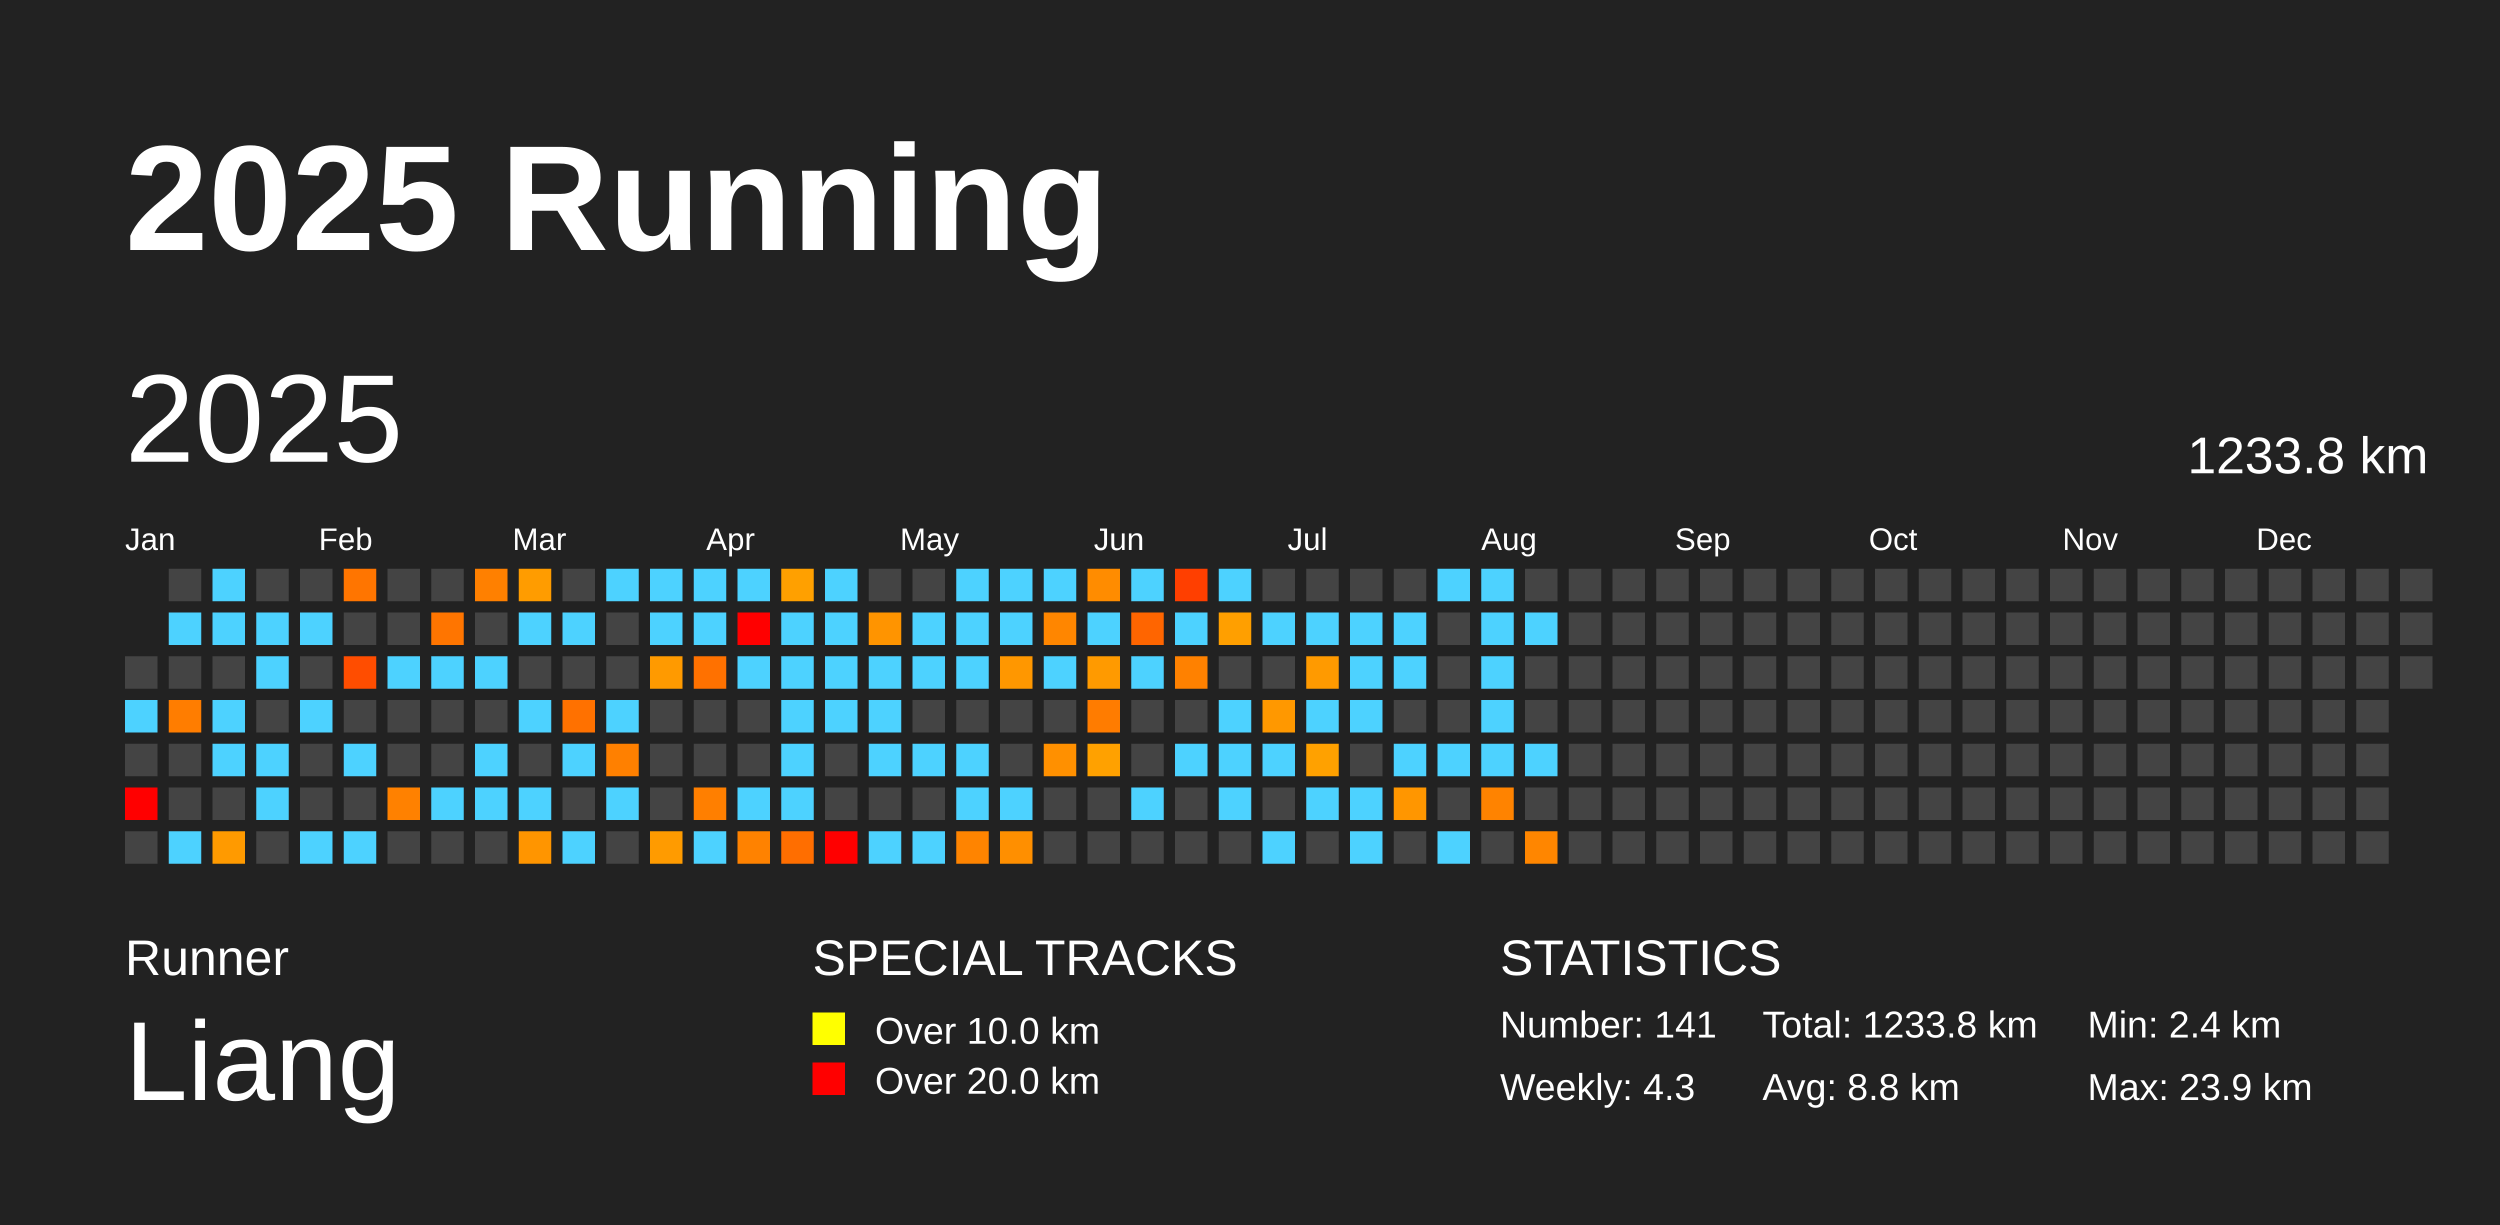
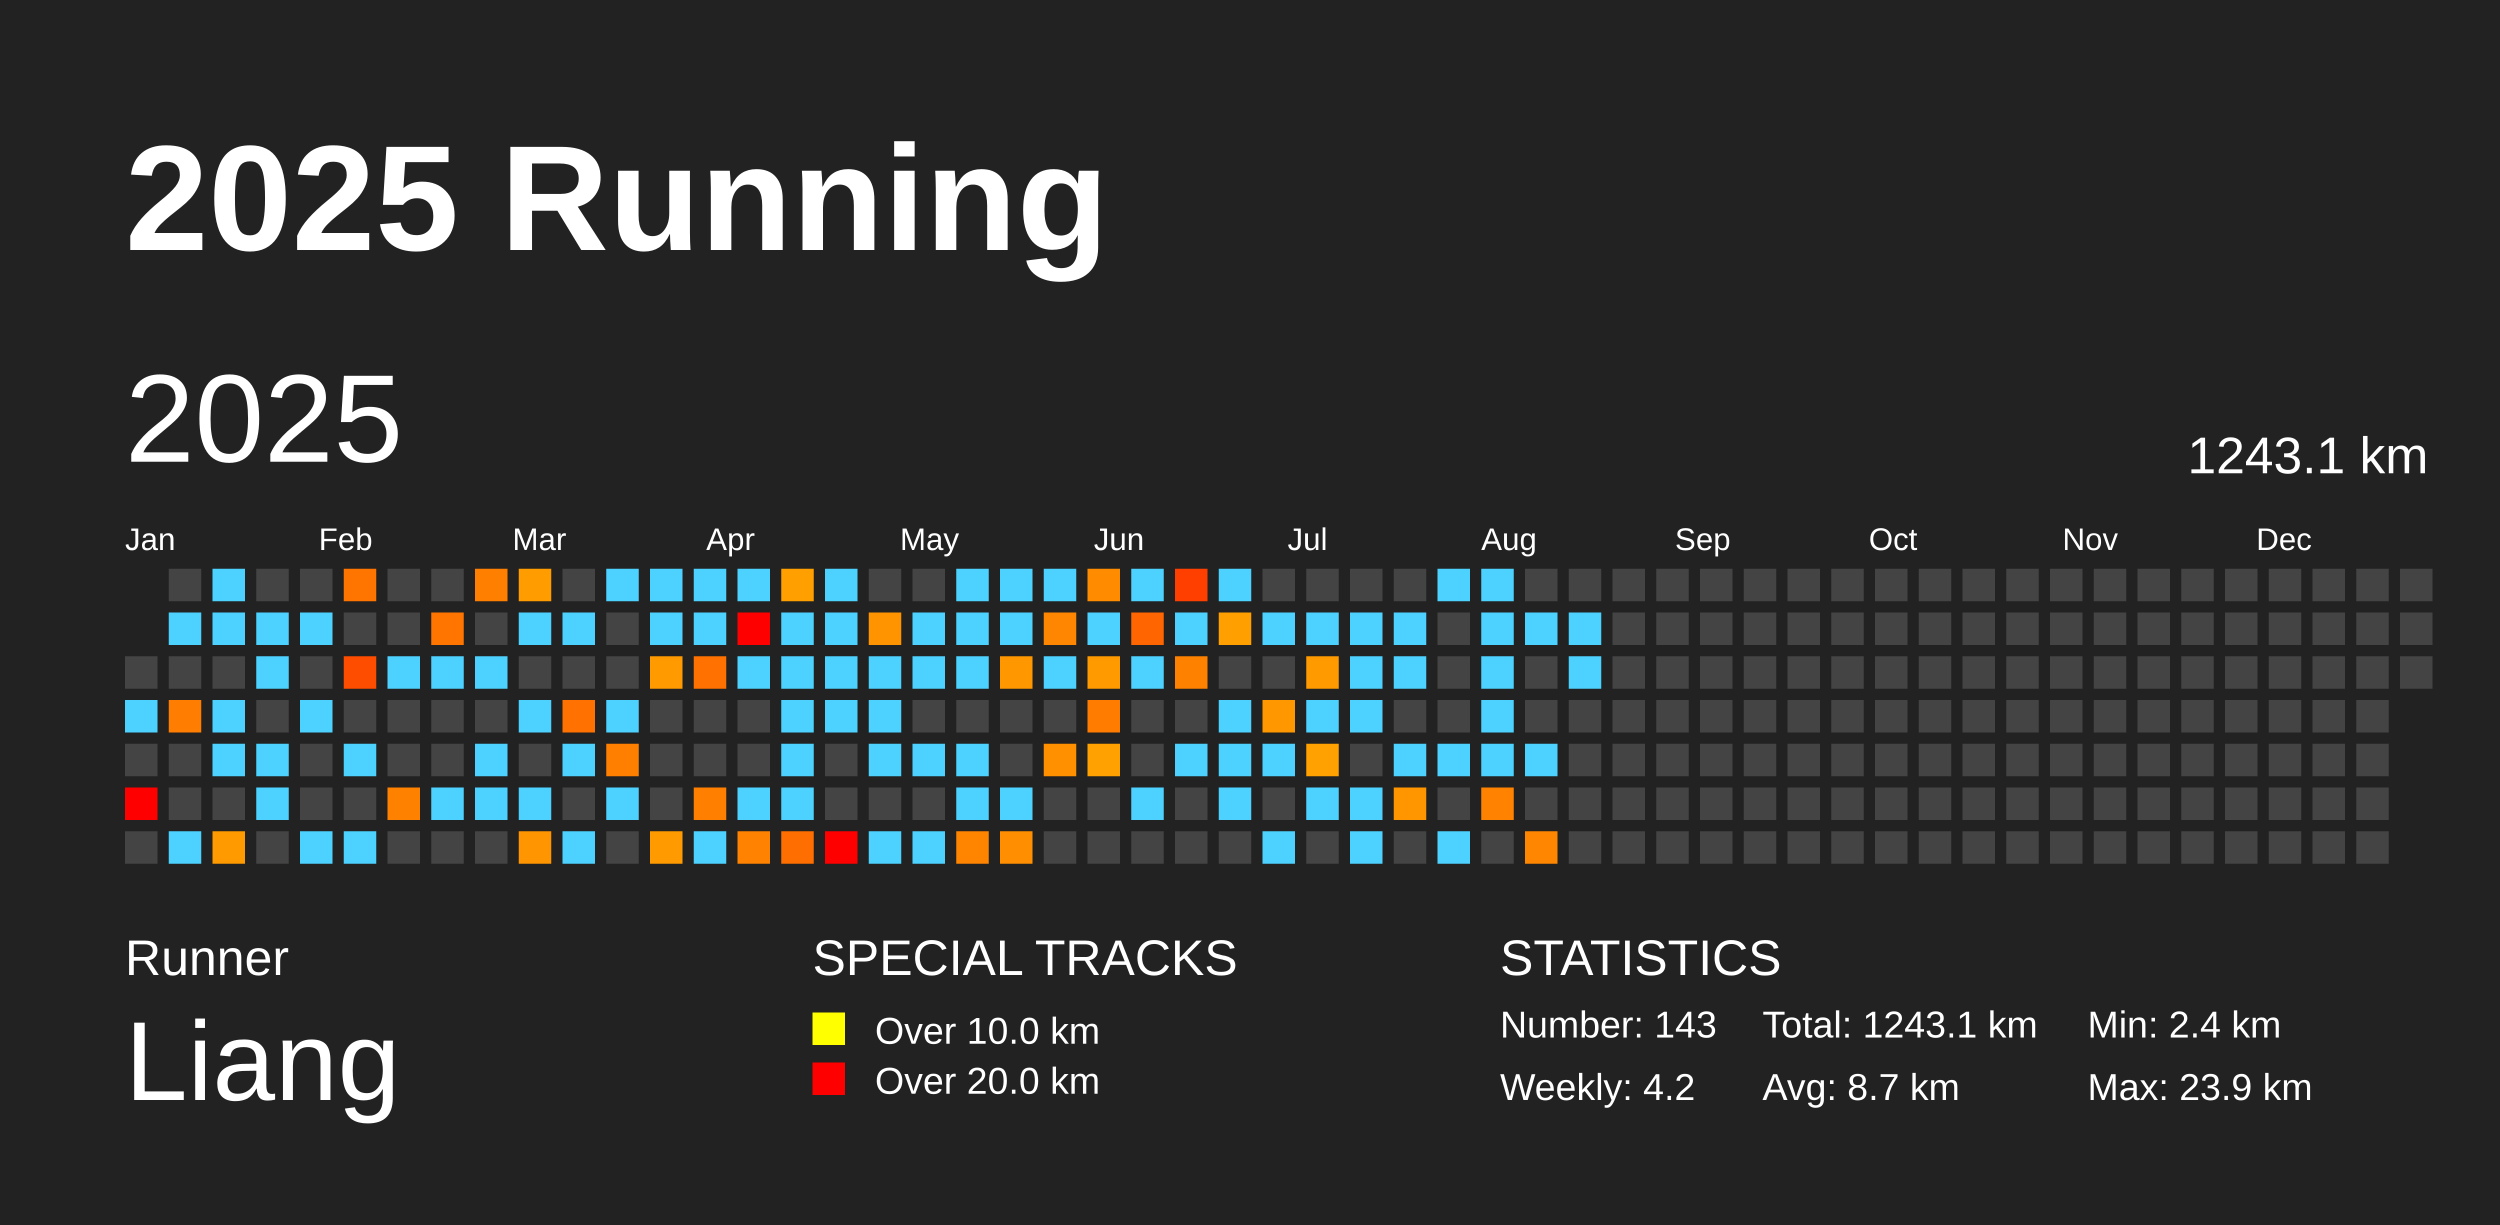
<svg xmlns="http://www.w3.org/2000/svg" baseProfile="full" height="98mm" version="1.1" viewBox="0,0,200,98" width="200mm">
  <defs />
  <rect fill="#222222" height="98" width="200" x="0" y="0" />
  <text fill="#FFFFFF" style="font-size:12px; font-family:Arial; font-weight:bold;" x="10" y="20">2025 Running</text>
  <text fill="#FFFFFF" style="font-size:4px; font-family:Arial" x="10" y="78">Runner</text>
  <text fill="#FFFFFF" style="font-size:9px; font-family:Arial" x="10" y="88">Liang</text>
  <text fill="#FFFFFF" style="font-size:4px; font-family:Arial" x="65" y="78">SPECIAL TRACKS</text>
  <rect fill="yellow" height="2.6" width="2.6" x="65" y="81" />
  <text fill="#FFFFFF" style="font-size:3px; font-family:Arial" x="70" y="83.5">Over 10.0 km</text>
  <rect fill="red" height="2.6" width="2.6" x="65" y="85" />
  <text fill="#FFFFFF" style="font-size:3px; font-family:Arial" x="70" y="87.5">Over 20.0 km</text>
  <text fill="#FFFFFF" style="font-size:4px; font-family:Arial" x="120" y="78">STATISTICS</text>
-   <text fill="#FFFFFF" style="font-size:3px; font-family:Arial" x="120" y="83">Number: 141</text>
-   <text fill="#FFFFFF" style="font-size:3px; font-family:Arial" x="120" y="88">Weekly: 4.3</text>
-   <text fill="#FFFFFF" style="font-size:3px; font-family:Arial" x="141" y="83">Total: 1233.8 km</text>
-   <text fill="#FFFFFF" style="font-size:3px; font-family:Arial" x="141" y="88">Avg: 8.8 km</text>
+   <text fill="#FFFFFF" style="font-size:3px; font-family:Arial" x="120" y="83">Number: 143</text>
+   <text fill="#FFFFFF" style="font-size:3px; font-family:Arial" x="120" y="88">Weekly: 4.2</text>
+   <text fill="#FFFFFF" style="font-size:3px; font-family:Arial" x="141" y="83">Total: 1243.1 km</text>
+   <text fill="#FFFFFF" style="font-size:3px; font-family:Arial" x="141" y="88">Avg: 8.7 km</text>
  <text fill="#FFFFFF" style="font-size:3px; font-family:Arial" x="167" y="83">Min: 2.4 km</text>
  <text fill="#FFFFFF" style="font-size:3px; font-family:Arial" x="167" y="88">Max: 23.9 km</text>
  <text dominant-baseline="hanging" fill="#FFFFFF" style="font-size:10.0px; font-family:Arial;" x="10" y="30">2025</text>
-   <text dominant-baseline="hanging" fill="#FFFFFF" style="font-size:4.125px; font-family:Arial;" x="175" y="35">1233.8 km</text>
+   <text dominant-baseline="hanging" fill="#FFFFFF" style="font-size:4.125px; font-family:Arial;" x="175" y="35">1243.1 km</text>
  <text fill="#FFFFFF" style="font-size:2.5px; font-family:Arial" x="10.0" y="44">Jan</text>
  <text fill="#FFFFFF" style="font-size:2.5px; font-family:Arial" x="25.5" y="44">Feb</text>
  <text fill="#FFFFFF" style="font-size:2.5px; font-family:Arial" x="41.0" y="44">Mar</text>
  <text fill="#FFFFFF" style="font-size:2.5px; font-family:Arial" x="56.5" y="44">Apr</text>
  <text fill="#FFFFFF" style="font-size:2.5px; font-family:Arial" x="72.0" y="44">May</text>
  <text fill="#FFFFFF" style="font-size:2.5px; font-family:Arial" x="87.5" y="44">Jun</text>
  <text fill="#FFFFFF" style="font-size:2.5px; font-family:Arial" x="103.0" y="44">Jul</text>
  <text fill="#FFFFFF" style="font-size:2.5px; font-family:Arial" x="118.5" y="44">Aug</text>
  <text fill="#FFFFFF" style="font-size:2.5px; font-family:Arial" x="134.0" y="44">Sep</text>
  <text fill="#FFFFFF" style="font-size:2.5px; font-family:Arial" x="149.5" y="44">Oct</text>
  <text fill="#FFFFFF" style="font-size:2.5px; font-family:Arial" x="165.0" y="44">Nov</text>
  <text fill="#FFFFFF" style="font-size:2.5px; font-family:Arial" x="180.5" y="44">Dec</text>
  <rect fill="#444444" height="2.6" width="2.6" x="10.0" y="52.5" />
  <rect fill="#4dd2ff" height="2.6" width="2.6" x="10.0" y="56.0" />
  <rect fill="#444444" height="2.6" width="2.6" x="10.0" y="59.5" />
  <rect fill="red" height="2.6" width="2.6" x="10.0" y="63.0" />
  <rect fill="#444444" height="2.6" width="2.6" x="10.0" y="66.5" />
  <rect fill="#444444" height="2.6" width="2.6" x="13.5" y="45.5" />
  <rect fill="#4dd2ff" height="2.6" width="2.6" x="13.5" y="49.0" />
  <rect fill="#444444" height="2.6" width="2.6" x="13.5" y="52.5" />
  <rect fill="#ff7d00" height="2.6" width="2.6" x="13.5" y="56.0" />
  <rect fill="#444444" height="2.6" width="2.6" x="13.5" y="59.5" />
  <rect fill="#444444" height="2.6" width="2.6" x="13.5" y="63.0" />
  <rect fill="#4dd2ff" height="2.6" width="2.6" x="13.5" y="66.5" />
  <rect fill="#4dd2ff" height="2.6" width="2.6" x="17.0" y="45.5" />
  <rect fill="#4dd2ff" height="2.6" width="2.6" x="17.0" y="49.0" />
  <rect fill="#444444" height="2.6" width="2.6" x="17.0" y="52.5" />
  <rect fill="#4dd2ff" height="2.6" width="2.6" x="17.0" y="56.0" />
  <rect fill="#4dd2ff" height="2.6" width="2.6" x="17.0" y="59.5" />
  <rect fill="#444444" height="2.6" width="2.6" x="17.0" y="63.0" />
  <rect fill="#ff9a00" height="2.6" width="2.6" x="17.0" y="66.5" />
  <rect fill="#444444" height="2.6" width="2.6" x="20.5" y="45.5" />
  <rect fill="#4dd2ff" height="2.6" width="2.6" x="20.5" y="49.0" />
  <rect fill="#4dd2ff" height="2.6" width="2.6" x="20.5" y="52.5" />
  <rect fill="#444444" height="2.6" width="2.6" x="20.5" y="56.0" />
  <rect fill="#4dd2ff" height="2.6" width="2.6" x="20.5" y="59.5" />
  <rect fill="#4dd2ff" height="2.6" width="2.6" x="20.5" y="63.0" />
  <rect fill="#444444" height="2.6" width="2.6" x="20.5" y="66.5" />
  <rect fill="#444444" height="2.6" width="2.6" x="24.0" y="45.5" />
  <rect fill="#4dd2ff" height="2.6" width="2.6" x="24.0" y="49.0" />
  <rect fill="#444444" height="2.6" width="2.6" x="24.0" y="52.5" />
  <rect fill="#4dd2ff" height="2.6" width="2.6" x="24.0" y="56.0" />
  <rect fill="#444444" height="2.6" width="2.6" x="24.0" y="59.5" />
  <rect fill="#444444" height="2.6" width="2.6" x="24.0" y="63.0" />
  <rect fill="#4dd2ff" height="2.6" width="2.6" x="24.0" y="66.5" />
  <rect fill="#ff7500" height="2.6" width="2.6" x="27.5" y="45.5" />
  <rect fill="#444444" height="2.6" width="2.6" x="27.5" y="49.0" />
  <rect fill="#ff4d00" height="2.6" width="2.6" x="27.5" y="52.5" />
  <rect fill="#444444" height="2.6" width="2.6" x="27.5" y="56.0" />
  <rect fill="#4dd2ff" height="2.6" width="2.6" x="27.5" y="59.5" />
  <rect fill="#444444" height="2.6" width="2.6" x="27.5" y="63.0" />
  <rect fill="#4dd2ff" height="2.6" width="2.6" x="27.5" y="66.5" />
  <rect fill="#444444" height="2.6" width="2.6" x="31.0" y="45.5" />
  <rect fill="#444444" height="2.6" width="2.6" x="31.0" y="49.0" />
  <rect fill="#4dd2ff" height="2.6" width="2.6" x="31.0" y="52.5" />
  <rect fill="#444444" height="2.6" width="2.6" x="31.0" y="56.0" />
  <rect fill="#444444" height="2.6" width="2.6" x="31.0" y="59.5" />
  <rect fill="#ff8100" height="2.6" width="2.6" x="31.0" y="63.0" />
  <rect fill="#444444" height="2.6" width="2.6" x="31.0" y="66.5" />
  <rect fill="#444444" height="2.6" width="2.6" x="34.5" y="45.5" />
  <rect fill="#ff7500" height="2.6" width="2.6" x="34.5" y="49.0" />
  <rect fill="#4dd2ff" height="2.6" width="2.6" x="34.5" y="52.5" />
  <rect fill="#444444" height="2.6" width="2.6" x="34.5" y="56.0" />
  <rect fill="#444444" height="2.6" width="2.6" x="34.5" y="59.5" />
  <rect fill="#4dd2ff" height="2.6" width="2.6" x="34.5" y="63.0" />
  <rect fill="#444444" height="2.6" width="2.6" x="34.5" y="66.5" />
  <rect fill="#ff8000" height="2.6" width="2.6" x="38.0" y="45.5" />
  <rect fill="#444444" height="2.6" width="2.6" x="38.0" y="49.0" />
  <rect fill="#4dd2ff" height="2.6" width="2.6" x="38.0" y="52.5" />
  <rect fill="#444444" height="2.6" width="2.6" x="38.0" y="56.0" />
  <rect fill="#4dd2ff" height="2.6" width="2.6" x="38.0" y="59.5" />
  <rect fill="#4dd2ff" height="2.6" width="2.6" x="38.0" y="63.0" />
  <rect fill="#444444" height="2.6" width="2.6" x="38.0" y="66.5" />
  <rect fill="#ff9c00" height="2.6" width="2.6" x="41.5" y="45.5" />
  <rect fill="#4dd2ff" height="2.6" width="2.6" x="41.5" y="49.0" />
  <rect fill="#444444" height="2.6" width="2.6" x="41.5" y="52.5" />
  <rect fill="#4dd2ff" height="2.6" width="2.6" x="41.5" y="56.0" />
  <rect fill="#444444" height="2.6" width="2.6" x="41.5" y="59.5" />
  <rect fill="#4dd2ff" height="2.6" width="2.6" x="41.5" y="63.0" />
  <rect fill="#ff9500" height="2.6" width="2.6" x="41.5" y="66.5" />
  <rect fill="#444444" height="2.6" width="2.6" x="45.0" y="45.5" />
  <rect fill="#4dd2ff" height="2.6" width="2.6" x="45.0" y="49.0" />
  <rect fill="#444444" height="2.6" width="2.6" x="45.0" y="52.5" />
  <rect fill="#ff7100" height="2.6" width="2.6" x="45.0" y="56.0" />
  <rect fill="#4dd2ff" height="2.6" width="2.6" x="45.0" y="59.5" />
  <rect fill="#444444" height="2.6" width="2.6" x="45.0" y="63.0" />
  <rect fill="#4dd2ff" height="2.6" width="2.6" x="45.0" y="66.5" />
  <rect fill="#4dd2ff" height="2.6" width="2.6" x="48.5" y="45.5" />
  <rect fill="#444444" height="2.6" width="2.6" x="48.5" y="49.0" />
  <rect fill="#444444" height="2.6" width="2.6" x="48.5" y="52.5" />
  <rect fill="#4dd2ff" height="2.6" width="2.6" x="48.5" y="56.0" />
  <rect fill="#ff8000" height="2.6" width="2.6" x="48.5" y="59.5" />
  <rect fill="#4dd2ff" height="2.6" width="2.6" x="48.5" y="63.0" />
  <rect fill="#444444" height="2.6" width="2.6" x="48.5" y="66.5" />
  <rect fill="#4dd2ff" height="2.6" width="2.6" x="52.0" y="45.5" />
  <rect fill="#4dd2ff" height="2.6" width="2.6" x="52.0" y="49.0" />
  <rect fill="#ff9a00" height="2.6" width="2.6" x="52.0" y="52.5" />
  <rect fill="#444444" height="2.6" width="2.6" x="52.0" y="56.0" />
  <rect fill="#444444" height="2.6" width="2.6" x="52.0" y="59.5" />
  <rect fill="#444444" height="2.6" width="2.6" x="52.0" y="63.0" />
  <rect fill="#ff9b00" height="2.6" width="2.6" x="52.0" y="66.5" />
  <rect fill="#4dd2ff" height="2.6" width="2.6" x="55.5" y="45.5" />
  <rect fill="#4dd2ff" height="2.6" width="2.6" x="55.5" y="49.0" />
  <rect fill="#ff7100" height="2.6" width="2.6" x="55.5" y="52.5" />
  <rect fill="#444444" height="2.6" width="2.6" x="55.5" y="56.0" />
  <rect fill="#444444" height="2.6" width="2.6" x="55.5" y="59.5" />
  <rect fill="#ff7f00" height="2.6" width="2.6" x="55.5" y="63.0" />
  <rect fill="#4dd2ff" height="2.6" width="2.6" x="55.5" y="66.5" />
  <rect fill="#4dd2ff" height="2.6" width="2.6" x="59.0" y="45.5" />
  <rect fill="red" height="2.6" width="2.6" x="59.0" y="49.0" />
  <rect fill="#4dd2ff" height="2.6" width="2.6" x="59.0" y="52.5" />
  <rect fill="#444444" height="2.6" width="2.6" x="59.0" y="56.0" />
  <rect fill="#444444" height="2.6" width="2.6" x="59.0" y="59.5" />
  <rect fill="#4dd2ff" height="2.6" width="2.6" x="59.0" y="63.0" />
  <rect fill="#ff8200" height="2.6" width="2.6" x="59.0" y="66.5" />
  <rect fill="#ffa000" height="2.6" width="2.6" x="62.5" y="45.5" />
  <rect fill="#4dd2ff" height="2.6" width="2.6" x="62.5" y="49.0" />
  <rect fill="#4dd2ff" height="2.6" width="2.6" x="62.5" y="52.5" />
  <rect fill="#4dd2ff" height="2.6" width="2.6" x="62.5" y="56.0" />
  <rect fill="#4dd2ff" height="2.6" width="2.6" x="62.5" y="59.5" />
  <rect fill="#4dd2ff" height="2.6" width="2.6" x="62.5" y="63.0" />
  <rect fill="#ff6e00" height="2.6" width="2.6" x="62.5" y="66.5" />
  <rect fill="#4dd2ff" height="2.6" width="2.6" x="66.0" y="45.5" />
  <rect fill="#4dd2ff" height="2.6" width="2.6" x="66.0" y="49.0" />
  <rect fill="#4dd2ff" height="2.6" width="2.6" x="66.0" y="52.5" />
  <rect fill="#4dd2ff" height="2.6" width="2.6" x="66.0" y="56.0" />
  <rect fill="#444444" height="2.6" width="2.6" x="66.0" y="59.5" />
  <rect fill="#444444" height="2.6" width="2.6" x="66.0" y="63.0" />
  <rect fill="red" height="2.6" width="2.6" x="66.0" y="66.5" />
  <rect fill="#444444" height="2.6" width="2.6" x="69.5" y="45.5" />
  <rect fill="#ff9400" height="2.6" width="2.6" x="69.5" y="49.0" />
  <rect fill="#4dd2ff" height="2.6" width="2.6" x="69.5" y="52.5" />
  <rect fill="#4dd2ff" height="2.6" width="2.6" x="69.5" y="56.0" />
  <rect fill="#4dd2ff" height="2.6" width="2.6" x="69.5" y="59.5" />
  <rect fill="#444444" height="2.6" width="2.6" x="69.5" y="63.0" />
  <rect fill="#4dd2ff" height="2.6" width="2.6" x="69.5" y="66.5" />
  <rect fill="#444444" height="2.6" width="2.6" x="73.0" y="45.5" />
  <rect fill="#4dd2ff" height="2.6" width="2.6" x="73.0" y="49.0" />
  <rect fill="#4dd2ff" height="2.6" width="2.6" x="73.0" y="52.5" />
  <rect fill="#444444" height="2.6" width="2.6" x="73.0" y="56.0" />
  <rect fill="#4dd2ff" height="2.6" width="2.6" x="73.0" y="59.5" />
  <rect fill="#444444" height="2.6" width="2.6" x="73.0" y="63.0" />
  <rect fill="#4dd2ff" height="2.6" width="2.6" x="73.0" y="66.5" />
  <rect fill="#4dd2ff" height="2.6" width="2.6" x="76.5" y="45.5" />
  <rect fill="#4dd2ff" height="2.6" width="2.6" x="76.5" y="49.0" />
  <rect fill="#4dd2ff" height="2.6" width="2.6" x="76.5" y="52.5" />
  <rect fill="#444444" height="2.6" width="2.6" x="76.5" y="56.0" />
  <rect fill="#4dd2ff" height="2.6" width="2.6" x="76.5" y="59.5" />
  <rect fill="#4dd2ff" height="2.6" width="2.6" x="76.5" y="63.0" />
  <rect fill="#ff8400" height="2.6" width="2.6" x="76.5" y="66.5" />
  <rect fill="#4dd2ff" height="2.6" width="2.6" x="80.0" y="45.5" />
  <rect fill="#4dd2ff" height="2.6" width="2.6" x="80.0" y="49.0" />
  <rect fill="#ff9700" height="2.6" width="2.6" x="80.0" y="52.5" />
  <rect fill="#444444" height="2.6" width="2.6" x="80.0" y="56.0" />
  <rect fill="#444444" height="2.6" width="2.6" x="80.0" y="59.5" />
  <rect fill="#4dd2ff" height="2.6" width="2.6" x="80.0" y="63.0" />
  <rect fill="#ff8f00" height="2.6" width="2.6" x="80.0" y="66.5" />
  <rect fill="#4dd2ff" height="2.6" width="2.6" x="83.5" y="45.5" />
  <rect fill="#ff8600" height="2.6" width="2.6" x="83.5" y="49.0" />
  <rect fill="#4dd2ff" height="2.6" width="2.6" x="83.5" y="52.5" />
  <rect fill="#444444" height="2.6" width="2.6" x="83.5" y="56.0" />
  <rect fill="#ff9000" height="2.6" width="2.6" x="83.5" y="59.5" />
  <rect fill="#444444" height="2.6" width="2.6" x="83.5" y="63.0" />
  <rect fill="#444444" height="2.6" width="2.6" x="83.5" y="66.5" />
  <rect fill="#ff8c00" height="2.6" width="2.6" x="87.0" y="45.5" />
  <rect fill="#4dd2ff" height="2.6" width="2.6" x="87.0" y="49.0" />
  <rect fill="#ff9a00" height="2.6" width="2.6" x="87.0" y="52.5" />
  <rect fill="#ff7c00" height="2.6" width="2.6" x="87.0" y="56.0" />
  <rect fill="#ffa100" height="2.6" width="2.6" x="87.0" y="59.5" />
  <rect fill="#444444" height="2.6" width="2.6" x="87.0" y="63.0" />
  <rect fill="#444444" height="2.6" width="2.6" x="87.0" y="66.5" />
  <rect fill="#4dd2ff" height="2.6" width="2.6" x="90.5" y="45.5" />
  <rect fill="#ff6500" height="2.6" width="2.6" x="90.5" y="49.0" />
  <rect fill="#4dd2ff" height="2.6" width="2.6" x="90.5" y="52.5" />
  <rect fill="#444444" height="2.6" width="2.6" x="90.5" y="56.0" />
  <rect fill="#444444" height="2.6" width="2.6" x="90.5" y="59.5" />
  <rect fill="#4dd2ff" height="2.6" width="2.6" x="90.5" y="63.0" />
  <rect fill="#444444" height="2.6" width="2.6" x="90.5" y="66.5" />
  <rect fill="#ff3f00" height="2.6" width="2.6" x="94.0" y="45.5" />
  <rect fill="#4dd2ff" height="2.6" width="2.6" x="94.0" y="49.0" />
  <rect fill="#ff8100" height="2.6" width="2.6" x="94.0" y="52.5" />
  <rect fill="#444444" height="2.6" width="2.6" x="94.0" y="56.0" />
  <rect fill="#4dd2ff" height="2.6" width="2.6" x="94.0" y="59.5" />
  <rect fill="#444444" height="2.6" width="2.6" x="94.0" y="63.0" />
  <rect fill="#444444" height="2.6" width="2.6" x="94.0" y="66.5" />
  <rect fill="#4dd2ff" height="2.6" width="2.6" x="97.5" y="45.5" />
  <rect fill="#ff9f00" height="2.6" width="2.6" x="97.5" y="49.0" />
  <rect fill="#444444" height="2.6" width="2.6" x="97.5" y="52.5" />
  <rect fill="#4dd2ff" height="2.6" width="2.6" x="97.5" y="56.0" />
  <rect fill="#4dd2ff" height="2.6" width="2.6" x="97.5" y="59.5" />
  <rect fill="#4dd2ff" height="2.6" width="2.6" x="97.5" y="63.0" />
  <rect fill="#444444" height="2.6" width="2.6" x="97.5" y="66.5" />
  <rect fill="#444444" height="2.6" width="2.6" x="101.0" y="45.5" />
  <rect fill="#4dd2ff" height="2.6" width="2.6" x="101.0" y="49.0" />
  <rect fill="#444444" height="2.6" width="2.6" x="101.0" y="52.5" />
  <rect fill="#ff9800" height="2.6" width="2.6" x="101.0" y="56.0" />
  <rect fill="#4dd2ff" height="2.6" width="2.6" x="101.0" y="59.5" />
  <rect fill="#444444" height="2.6" width="2.6" x="101.0" y="63.0" />
  <rect fill="#4dd2ff" height="2.6" width="2.6" x="101.0" y="66.5" />
  <rect fill="#444444" height="2.6" width="2.6" x="104.5" y="45.5" />
  <rect fill="#4dd2ff" height="2.6" width="2.6" x="104.5" y="49.0" />
  <rect fill="#ff9a00" height="2.6" width="2.6" x="104.5" y="52.5" />
  <rect fill="#4dd2ff" height="2.6" width="2.6" x="104.5" y="56.0" />
  <rect fill="#ffa100" height="2.6" width="2.6" x="104.5" y="59.5" />
  <rect fill="#4dd2ff" height="2.6" width="2.6" x="104.5" y="63.0" />
  <rect fill="#444444" height="2.6" width="2.6" x="104.5" y="66.5" />
  <rect fill="#444444" height="2.6" width="2.6" x="108.0" y="45.5" />
  <rect fill="#4dd2ff" height="2.6" width="2.6" x="108.0" y="49.0" />
  <rect fill="#4dd2ff" height="2.6" width="2.6" x="108.0" y="52.5" />
  <rect fill="#4dd2ff" height="2.6" width="2.6" x="108.0" y="56.0" />
  <rect fill="#444444" height="2.6" width="2.6" x="108.0" y="59.5" />
  <rect fill="#4dd2ff" height="2.6" width="2.6" x="108.0" y="63.0" />
  <rect fill="#4dd2ff" height="2.6" width="2.6" x="108.0" y="66.5" />
  <rect fill="#444444" height="2.6" width="2.6" x="111.5" y="45.5" />
  <rect fill="#4dd2ff" height="2.6" width="2.6" x="111.5" y="49.0" />
  <rect fill="#4dd2ff" height="2.6" width="2.6" x="111.5" y="52.5" />
  <rect fill="#444444" height="2.6" width="2.6" x="111.5" y="56.0" />
  <rect fill="#4dd2ff" height="2.6" width="2.6" x="111.5" y="59.5" />
  <rect fill="#ff9600" height="2.6" width="2.6" x="111.5" y="63.0" />
  <rect fill="#444444" height="2.6" width="2.6" x="111.5" y="66.5" />
  <rect fill="#4dd2ff" height="2.6" width="2.6" x="115.0" y="45.5" />
  <rect fill="#444444" height="2.6" width="2.6" x="115.0" y="49.0" />
  <rect fill="#444444" height="2.6" width="2.6" x="115.0" y="52.5" />
  <rect fill="#444444" height="2.6" width="2.6" x="115.0" y="56.0" />
  <rect fill="#4dd2ff" height="2.6" width="2.6" x="115.0" y="59.5" />
  <rect fill="#444444" height="2.6" width="2.6" x="115.0" y="63.0" />
  <rect fill="#4dd2ff" height="2.6" width="2.6" x="115.0" y="66.5" />
  <rect fill="#4dd2ff" height="2.6" width="2.6" x="118.5" y="45.5" />
  <rect fill="#4dd2ff" height="2.6" width="2.6" x="118.5" y="49.0" />
  <rect fill="#4dd2ff" height="2.6" width="2.6" x="118.5" y="52.5" />
  <rect fill="#4dd2ff" height="2.6" width="2.6" x="118.5" y="56.0" />
  <rect fill="#4dd2ff" height="2.6" width="2.6" x="118.5" y="59.5" />
  <rect fill="#ff8300" height="2.6" width="2.6" x="118.5" y="63.0" />
  <rect fill="#444444" height="2.6" width="2.6" x="118.5" y="66.5" />
  <rect fill="#444444" height="2.6" width="2.6" x="122.0" y="45.5" />
  <rect fill="#4dd2ff" height="2.6" width="2.6" x="122.0" y="49.0" />
  <rect fill="#444444" height="2.6" width="2.6" x="122.0" y="52.5" />
  <rect fill="#444444" height="2.6" width="2.6" x="122.0" y="56.0" />
  <rect fill="#4dd2ff" height="2.6" width="2.6" x="122.0" y="59.5" />
  <rect fill="#444444" height="2.6" width="2.6" x="122.0" y="63.0" />
  <rect fill="#ff8600" height="2.6" width="2.6" x="122.0" y="66.5" />
  <rect fill="#444444" height="2.6" width="2.6" x="125.5" y="45.5" />
-   <rect fill="#444444" height="2.6" width="2.6" x="125.5" y="49.0" />
-   <rect fill="#444444" height="2.6" width="2.6" x="125.5" y="52.5" />
+   <rect fill="#4dd2ff" height="2.6" width="2.6" x="125.5" y="49.0" />
+   <rect fill="#4dd2ff" height="2.6" width="2.6" x="125.5" y="52.5" />
  <rect fill="#444444" height="2.6" width="2.6" x="125.5" y="56.0" />
  <rect fill="#444444" height="2.6" width="2.6" x="125.5" y="59.5" />
  <rect fill="#444444" height="2.6" width="2.6" x="125.5" y="63.0" />
  <rect fill="#444444" height="2.6" width="2.6" x="125.5" y="66.5" />
  <rect fill="#444444" height="2.6" width="2.6" x="129.0" y="45.5" />
  <rect fill="#444444" height="2.6" width="2.6" x="129.0" y="49.0" />
  <rect fill="#444444" height="2.6" width="2.6" x="129.0" y="52.5" />
  <rect fill="#444444" height="2.6" width="2.6" x="129.0" y="56.0" />
  <rect fill="#444444" height="2.6" width="2.6" x="129.0" y="59.5" />
  <rect fill="#444444" height="2.6" width="2.6" x="129.0" y="63.0" />
  <rect fill="#444444" height="2.6" width="2.6" x="129.0" y="66.5" />
  <rect fill="#444444" height="2.6" width="2.6" x="132.5" y="45.5" />
  <rect fill="#444444" height="2.6" width="2.6" x="132.5" y="49.0" />
  <rect fill="#444444" height="2.6" width="2.6" x="132.5" y="52.5" />
  <rect fill="#444444" height="2.6" width="2.6" x="132.5" y="56.0" />
  <rect fill="#444444" height="2.6" width="2.6" x="132.5" y="59.5" />
  <rect fill="#444444" height="2.6" width="2.6" x="132.5" y="63.0" />
  <rect fill="#444444" height="2.6" width="2.6" x="132.5" y="66.5" />
  <rect fill="#444444" height="2.6" width="2.6" x="136.0" y="45.5" />
  <rect fill="#444444" height="2.6" width="2.6" x="136.0" y="49.0" />
  <rect fill="#444444" height="2.6" width="2.6" x="136.0" y="52.5" />
  <rect fill="#444444" height="2.6" width="2.6" x="136.0" y="56.0" />
  <rect fill="#444444" height="2.6" width="2.6" x="136.0" y="59.5" />
  <rect fill="#444444" height="2.6" width="2.6" x="136.0" y="63.0" />
  <rect fill="#444444" height="2.6" width="2.6" x="136.0" y="66.5" />
  <rect fill="#444444" height="2.6" width="2.6" x="139.5" y="45.5" />
  <rect fill="#444444" height="2.6" width="2.6" x="139.5" y="49.0" />
  <rect fill="#444444" height="2.6" width="2.6" x="139.5" y="52.5" />
  <rect fill="#444444" height="2.6" width="2.6" x="139.5" y="56.0" />
  <rect fill="#444444" height="2.6" width="2.6" x="139.5" y="59.5" />
  <rect fill="#444444" height="2.6" width="2.6" x="139.5" y="63.0" />
  <rect fill="#444444" height="2.6" width="2.6" x="139.5" y="66.5" />
  <rect fill="#444444" height="2.6" width="2.6" x="143.0" y="45.5" />
  <rect fill="#444444" height="2.6" width="2.6" x="143.0" y="49.0" />
  <rect fill="#444444" height="2.6" width="2.6" x="143.0" y="52.5" />
  <rect fill="#444444" height="2.6" width="2.6" x="143.0" y="56.0" />
  <rect fill="#444444" height="2.6" width="2.6" x="143.0" y="59.5" />
  <rect fill="#444444" height="2.6" width="2.6" x="143.0" y="63.0" />
  <rect fill="#444444" height="2.6" width="2.6" x="143.0" y="66.5" />
  <rect fill="#444444" height="2.6" width="2.6" x="146.5" y="45.5" />
  <rect fill="#444444" height="2.6" width="2.6" x="146.5" y="49.0" />
  <rect fill="#444444" height="2.6" width="2.6" x="146.5" y="52.5" />
  <rect fill="#444444" height="2.6" width="2.6" x="146.5" y="56.0" />
  <rect fill="#444444" height="2.6" width="2.6" x="146.5" y="59.5" />
  <rect fill="#444444" height="2.6" width="2.6" x="146.5" y="63.0" />
  <rect fill="#444444" height="2.6" width="2.6" x="146.5" y="66.5" />
  <rect fill="#444444" height="2.6" width="2.6" x="150.0" y="45.5" />
  <rect fill="#444444" height="2.6" width="2.6" x="150.0" y="49.0" />
  <rect fill="#444444" height="2.6" width="2.6" x="150.0" y="52.5" />
  <rect fill="#444444" height="2.6" width="2.6" x="150.0" y="56.0" />
  <rect fill="#444444" height="2.6" width="2.6" x="150.0" y="59.5" />
  <rect fill="#444444" height="2.6" width="2.6" x="150.0" y="63.0" />
  <rect fill="#444444" height="2.6" width="2.6" x="150.0" y="66.5" />
  <rect fill="#444444" height="2.6" width="2.6" x="153.5" y="45.5" />
  <rect fill="#444444" height="2.6" width="2.6" x="153.5" y="49.0" />
  <rect fill="#444444" height="2.6" width="2.6" x="153.5" y="52.5" />
  <rect fill="#444444" height="2.6" width="2.6" x="153.5" y="56.0" />
  <rect fill="#444444" height="2.6" width="2.6" x="153.5" y="59.5" />
  <rect fill="#444444" height="2.6" width="2.6" x="153.5" y="63.0" />
  <rect fill="#444444" height="2.6" width="2.6" x="153.5" y="66.5" />
  <rect fill="#444444" height="2.6" width="2.6" x="157.0" y="45.5" />
  <rect fill="#444444" height="2.6" width="2.6" x="157.0" y="49.0" />
  <rect fill="#444444" height="2.6" width="2.6" x="157.0" y="52.5" />
  <rect fill="#444444" height="2.6" width="2.6" x="157.0" y="56.0" />
  <rect fill="#444444" height="2.6" width="2.6" x="157.0" y="59.5" />
  <rect fill="#444444" height="2.6" width="2.6" x="157.0" y="63.0" />
  <rect fill="#444444" height="2.6" width="2.6" x="157.0" y="66.5" />
  <rect fill="#444444" height="2.6" width="2.6" x="160.5" y="45.5" />
  <rect fill="#444444" height="2.6" width="2.6" x="160.5" y="49.0" />
  <rect fill="#444444" height="2.6" width="2.6" x="160.5" y="52.5" />
  <rect fill="#444444" height="2.6" width="2.6" x="160.5" y="56.0" />
  <rect fill="#444444" height="2.6" width="2.6" x="160.5" y="59.5" />
  <rect fill="#444444" height="2.6" width="2.6" x="160.5" y="63.0" />
  <rect fill="#444444" height="2.6" width="2.6" x="160.5" y="66.5" />
  <rect fill="#444444" height="2.6" width="2.6" x="164.0" y="45.5" />
  <rect fill="#444444" height="2.6" width="2.6" x="164.0" y="49.0" />
  <rect fill="#444444" height="2.6" width="2.6" x="164.0" y="52.5" />
  <rect fill="#444444" height="2.6" width="2.6" x="164.0" y="56.0" />
  <rect fill="#444444" height="2.6" width="2.6" x="164.0" y="59.5" />
  <rect fill="#444444" height="2.6" width="2.6" x="164.0" y="63.0" />
  <rect fill="#444444" height="2.6" width="2.6" x="164.0" y="66.5" />
  <rect fill="#444444" height="2.6" width="2.6" x="167.5" y="45.5" />
  <rect fill="#444444" height="2.6" width="2.6" x="167.5" y="49.0" />
  <rect fill="#444444" height="2.6" width="2.6" x="167.5" y="52.5" />
  <rect fill="#444444" height="2.6" width="2.6" x="167.5" y="56.0" />
  <rect fill="#444444" height="2.6" width="2.6" x="167.5" y="59.5" />
  <rect fill="#444444" height="2.6" width="2.6" x="167.5" y="63.0" />
  <rect fill="#444444" height="2.6" width="2.6" x="167.5" y="66.5" />
  <rect fill="#444444" height="2.6" width="2.6" x="171.0" y="45.5" />
  <rect fill="#444444" height="2.6" width="2.6" x="171.0" y="49.0" />
  <rect fill="#444444" height="2.6" width="2.6" x="171.0" y="52.5" />
  <rect fill="#444444" height="2.6" width="2.6" x="171.0" y="56.0" />
  <rect fill="#444444" height="2.6" width="2.6" x="171.0" y="59.5" />
  <rect fill="#444444" height="2.6" width="2.6" x="171.0" y="63.0" />
  <rect fill="#444444" height="2.6" width="2.6" x="171.0" y="66.5" />
  <rect fill="#444444" height="2.6" width="2.6" x="174.5" y="45.5" />
  <rect fill="#444444" height="2.6" width="2.6" x="174.5" y="49.0" />
  <rect fill="#444444" height="2.6" width="2.6" x="174.5" y="52.5" />
  <rect fill="#444444" height="2.6" width="2.6" x="174.5" y="56.0" />
  <rect fill="#444444" height="2.6" width="2.6" x="174.5" y="59.5" />
  <rect fill="#444444" height="2.6" width="2.6" x="174.5" y="63.0" />
  <rect fill="#444444" height="2.6" width="2.6" x="174.5" y="66.5" />
  <rect fill="#444444" height="2.6" width="2.6" x="178.0" y="45.5" />
  <rect fill="#444444" height="2.6" width="2.6" x="178.0" y="49.0" />
  <rect fill="#444444" height="2.6" width="2.6" x="178.0" y="52.5" />
  <rect fill="#444444" height="2.6" width="2.6" x="178.0" y="56.0" />
  <rect fill="#444444" height="2.6" width="2.6" x="178.0" y="59.5" />
  <rect fill="#444444" height="2.6" width="2.6" x="178.0" y="63.0" />
  <rect fill="#444444" height="2.6" width="2.6" x="178.0" y="66.5" />
  <rect fill="#444444" height="2.6" width="2.6" x="181.5" y="45.5" />
  <rect fill="#444444" height="2.6" width="2.6" x="181.5" y="49.0" />
  <rect fill="#444444" height="2.6" width="2.6" x="181.5" y="52.5" />
  <rect fill="#444444" height="2.6" width="2.6" x="181.5" y="56.0" />
  <rect fill="#444444" height="2.6" width="2.6" x="181.5" y="59.5" />
  <rect fill="#444444" height="2.6" width="2.6" x="181.5" y="63.0" />
  <rect fill="#444444" height="2.6" width="2.6" x="181.5" y="66.5" />
  <rect fill="#444444" height="2.6" width="2.6" x="185.0" y="45.5" />
  <rect fill="#444444" height="2.6" width="2.6" x="185.0" y="49.0" />
  <rect fill="#444444" height="2.6" width="2.6" x="185.0" y="52.5" />
  <rect fill="#444444" height="2.6" width="2.6" x="185.0" y="56.0" />
  <rect fill="#444444" height="2.6" width="2.6" x="185.0" y="59.5" />
  <rect fill="#444444" height="2.6" width="2.6" x="185.0" y="63.0" />
  <rect fill="#444444" height="2.6" width="2.6" x="185.0" y="66.5" />
  <rect fill="#444444" height="2.6" width="2.6" x="188.5" y="45.5" />
  <rect fill="#444444" height="2.6" width="2.6" x="188.5" y="49.0" />
  <rect fill="#444444" height="2.6" width="2.6" x="188.5" y="52.5" />
  <rect fill="#444444" height="2.6" width="2.6" x="188.5" y="56.0" />
  <rect fill="#444444" height="2.6" width="2.6" x="188.5" y="59.5" />
  <rect fill="#444444" height="2.6" width="2.6" x="188.5" y="63.0" />
  <rect fill="#444444" height="2.6" width="2.6" x="188.5" y="66.5" />
  <rect fill="#444444" height="2.6" width="2.6" x="192.0" y="45.5" />
  <rect fill="#444444" height="2.6" width="2.6" x="192.0" y="49.0" />
  <rect fill="#444444" height="2.6" width="2.6" x="192.0" y="52.5" />
</svg>
